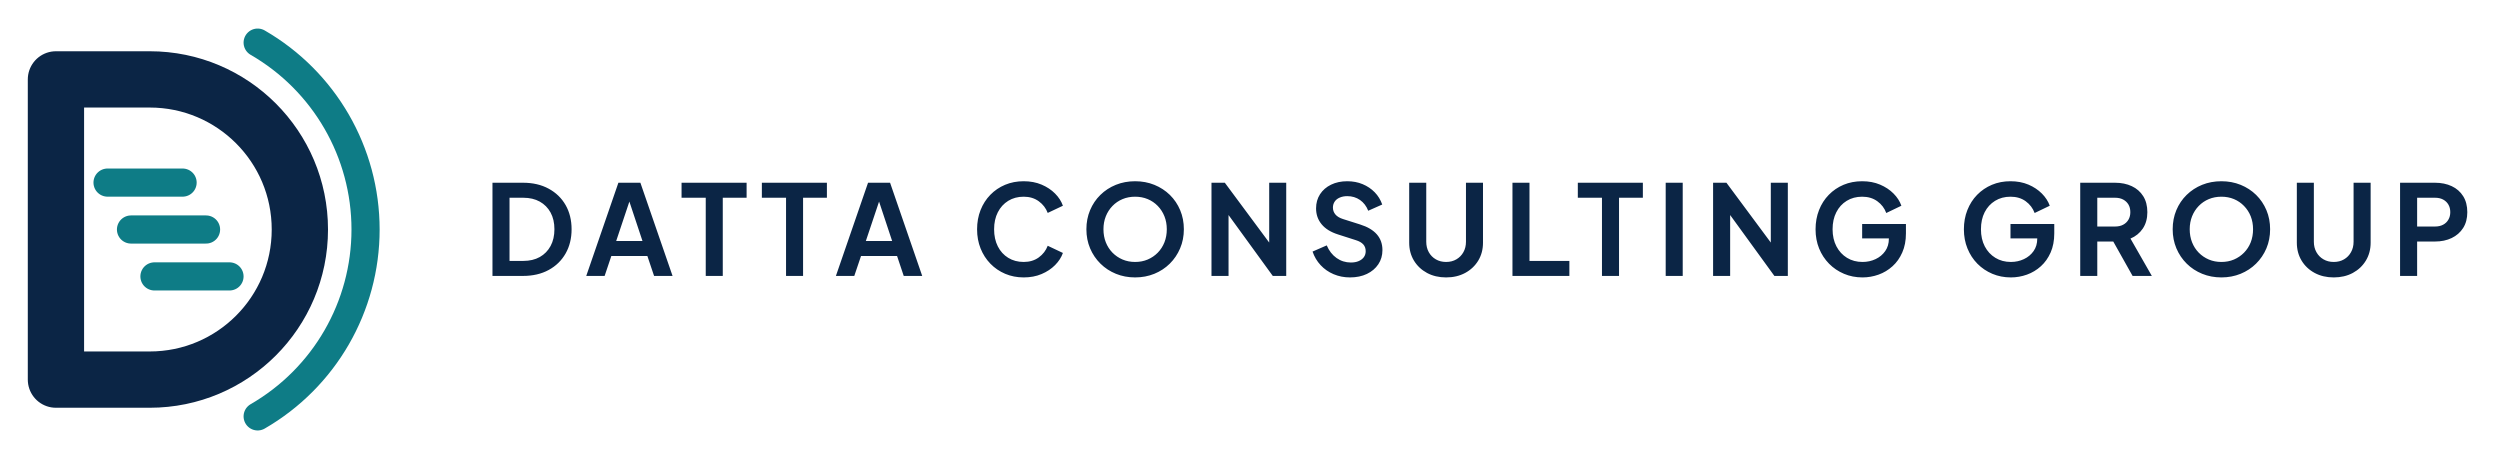
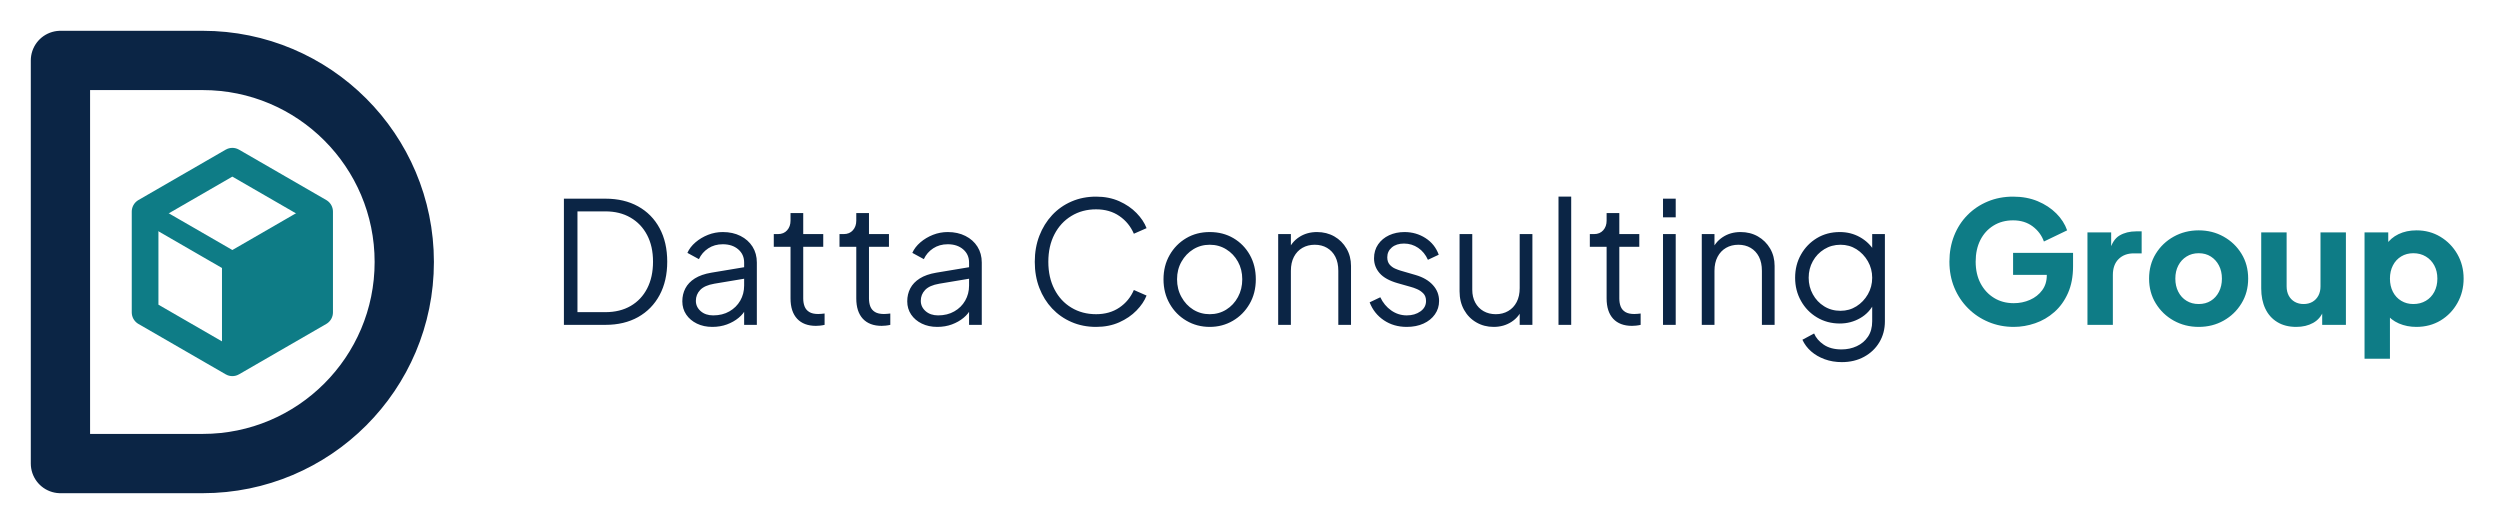
- <svg xmlns="http://www.w3.org/2000/svg" viewBox="-8 -8 719.49 132" width="719.49" height="132" role="img" aria-label="Datta Consulting Group">
-   <g transform="scale(1.35) translate(-20 -7)">
-     <g fill="none" stroke-linecap="round" stroke-linejoin="round">
-       <path d="M26 18H46A32 32 0 0 1 46 82H26Z" stroke="#0B2545" stroke-width="12" />
-       <path d="M37 40H53M42 50H58M47 60H63" stroke="#0E7C86" stroke-width="6" />
-       <path d="M69 10.16A46 46 0 0 1 69 89.84" stroke="#0E7C86" stroke-width="6" />
+ <svg xmlns="http://www.w3.org/2000/svg" viewBox="-8 -8 649.44 136" width="649.44" height="136" role="img" aria-label="Datta Consulting Group">
+   <g transform="scale(1.54) translate(-19 -11)">
+     <g stroke-linecap="round" stroke-linejoin="round">
+       <path d="M24 16H48A34 34 0 0 1 48 84H24Z" fill="none" stroke="#0B2545" stroke-width="10" />
+       <path d="M53 50L67.72 41.5L67.72 58.5L53 67Z" fill="#0E7C86" />
+       <path d="M53 33L67.72 41.5L67.72 58.5L53 67L38.28 58.5L38.28 41.5Z" fill="none" stroke="#0E7C86" stroke-width="4.5" />
+       <path d="M38.28 41.5L53 50L67.72 41.5M53 50L53 67" fill="none" stroke="#0E7C86" stroke-width="3.5" />
    </g>
  </g>
-   <path transform="translate(131.16 71.41)" d="M2.57 0V-26.82H11.34Q15.6 -26.82 18.74 -25.11Q21.89 -23.41 23.62 -20.39Q25.34 -17.37 25.34 -13.42Q25.34 -9.49 23.62 -6.46Q21.89 -3.42 18.74 -1.71Q15.6 0 11.34 0H2.57ZM7.48 -4.32H11.45Q14.18 -4.32 16.19 -5.44Q18.19 -6.57 19.3 -8.62Q20.4 -10.66 20.4 -13.44Q20.4 -16.22 19.29 -18.25Q18.18 -20.27 16.18 -21.39Q14.18 -22.5 11.45 -22.5H7.48V-4.32ZM29.56 0 38.81 -26.82H45.14L54.4 0H49.08L47.15 -5.74H36.78L34.85 0H29.56ZM38.18 -10.06H45.74L41.3 -23.42H42.65L38.18 -10.06ZM63.95 0V-22.5H56.99V-26.82H75.71V-22.5H68.85V0H63.95ZM87.06 0V-22.5H80.1V-26.82H98.82V-22.5H91.96V0H87.06ZM101.41 0 110.66 -26.82H117L126.25 0H120.93L119.01 -5.74H108.64L106.7 0H101.41ZM110.03 -10.06H117.59L113.16 -23.42H114.51L110.03 -10.06ZM155.45 0.43Q152.58 0.43 150.13 -0.61Q147.69 -1.65 145.88 -3.51Q144.06 -5.38 143.05 -7.9Q142.04 -10.42 142.04 -13.42Q142.04 -16.42 143.04 -18.95Q144.04 -21.48 145.85 -23.34Q147.66 -25.2 150.11 -26.23Q152.55 -27.25 155.45 -27.25Q158.32 -27.25 160.6 -26.28Q162.89 -25.31 164.48 -23.71Q166.07 -22.11 166.74 -20.2L162.37 -18.13Q161.6 -20.17 159.8 -21.48Q158 -22.8 155.45 -22.8Q152.93 -22.8 151 -21.61Q149.08 -20.42 148.01 -18.32Q146.94 -16.23 146.94 -13.42Q146.94 -10.62 148.01 -8.5Q149.08 -6.39 151 -5.21Q152.93 -4.02 155.45 -4.02Q158 -4.02 159.8 -5.33Q161.6 -6.64 162.37 -8.68L166.74 -6.61Q166.07 -4.71 164.48 -3.11Q162.89 -1.51 160.6 -0.54Q158.32 0.43 155.45 0.43ZM187.52 0.43Q184.55 0.43 182 -0.61Q179.45 -1.65 177.55 -3.53Q175.64 -5.41 174.57 -7.93Q173.5 -10.46 173.5 -13.43Q173.5 -16.4 174.56 -18.92Q175.62 -21.45 177.52 -23.31Q179.42 -25.18 181.98 -26.22Q184.53 -27.25 187.52 -27.25Q190.52 -27.25 193.07 -26.21Q195.62 -25.17 197.53 -23.31Q199.43 -21.44 200.49 -18.92Q201.55 -16.4 201.55 -13.43Q201.55 -10.46 200.47 -7.93Q199.4 -5.41 197.5 -3.53Q195.6 -1.65 193.05 -0.61Q190.49 0.43 187.52 0.43ZM187.52 -4.02Q189.49 -4.02 191.14 -4.72Q192.8 -5.43 194.04 -6.69Q195.28 -7.96 195.96 -9.67Q196.64 -11.39 196.64 -13.43Q196.64 -15.45 195.96 -17.16Q195.28 -18.86 194.04 -20.14Q192.8 -21.42 191.14 -22.11Q189.49 -22.8 187.52 -22.8Q185.56 -22.8 183.91 -22.11Q182.25 -21.42 181.01 -20.14Q179.77 -18.86 179.09 -17.16Q178.41 -15.45 178.41 -13.43Q178.41 -11.39 179.09 -9.67Q179.77 -7.96 181.01 -6.69Q182.25 -5.43 183.91 -4.72Q185.57 -4.02 187.52 -4.02ZM209.5 0V-26.82H213.34L228.08 -6.95L226.11 -6.54V-26.82H231.01V0H227.14L212.6 -20.02L214.41 -20.42V0H209.5ZM249.35 0.43Q246.83 0.43 244.64 -0.5Q242.46 -1.43 240.9 -3.11Q239.34 -4.79 238.59 -7.01L242.67 -8.79Q243.66 -6.46 245.49 -5.16Q247.32 -3.86 249.62 -3.86Q250.92 -3.86 251.87 -4.27Q252.82 -4.68 253.35 -5.4Q253.88 -6.13 253.88 -7.11Q253.88 -8.31 253.18 -9.08Q252.48 -9.85 251.06 -10.29L245.91 -11.94Q242.79 -12.93 241.2 -14.86Q239.6 -16.79 239.6 -19.44Q239.6 -21.75 240.74 -23.51Q241.88 -25.27 243.91 -26.26Q245.94 -27.25 248.57 -27.25Q250.98 -27.25 253 -26.41Q255.02 -25.57 256.48 -24.07Q257.93 -22.58 258.64 -20.55L254.61 -18.76Q253.83 -20.75 252.24 -21.86Q250.65 -22.96 248.58 -22.96Q247.36 -22.96 246.42 -22.55Q245.47 -22.15 244.96 -21.4Q244.45 -20.65 244.45 -19.66Q244.45 -18.54 245.17 -17.68Q245.89 -16.83 247.35 -16.37L252.27 -14.81Q255.49 -13.8 257.1 -11.95Q258.7 -10.11 258.7 -7.42Q258.7 -5.12 257.51 -3.35Q256.32 -1.57 254.22 -0.57Q252.13 0.43 249.35 0.43ZM277.02 0.43Q273.93 0.43 271.53 -0.86Q269.13 -2.16 267.76 -4.42Q266.4 -6.68 266.4 -9.56V-26.82H271.31V-9.83Q271.31 -8.15 272.04 -6.83Q272.78 -5.51 274.07 -4.77Q275.36 -4.02 277.02 -4.02Q278.7 -4.02 279.98 -4.77Q281.26 -5.51 282 -6.83Q282.74 -8.15 282.74 -9.83V-26.82H287.64V-9.56Q287.64 -6.68 286.28 -4.42Q284.91 -2.16 282.51 -0.86Q280.12 0.43 277.02 0.43ZM296.12 0V-26.82H301.02V-4.32H312.5V0H296.12ZM321.88 0V-22.5H314.93V-26.82H333.65V-22.5H326.79V0H321.88ZM340.22 0V-26.82H345.12V0H340.22ZM353.86 0V-26.82H357.7L372.44 -6.95L370.47 -6.54V-26.82H375.37V0H371.5L356.96 -20.02L358.77 -20.42V0H353.86ZM396.86 0.43Q393.99 0.43 391.54 -0.61Q389.08 -1.65 387.24 -3.51Q385.4 -5.38 384.37 -7.9Q383.35 -10.42 383.35 -13.42Q383.35 -16.42 384.35 -18.95Q385.34 -21.48 387.16 -23.34Q388.97 -25.2 391.41 -26.23Q393.86 -27.25 396.76 -27.25Q399.63 -27.25 401.91 -26.28Q404.2 -25.31 405.79 -23.71Q407.38 -22.11 408.05 -20.2L403.7 -18.11Q402.94 -20.18 401.13 -21.49Q399.33 -22.8 396.76 -22.8Q394.24 -22.8 392.31 -21.61Q390.38 -20.42 389.32 -18.32Q388.25 -16.23 388.25 -13.42Q388.25 -10.62 389.36 -8.5Q390.47 -6.39 392.4 -5.21Q394.34 -4.02 396.86 -4.02Q398.9 -4.02 400.63 -4.84Q402.35 -5.65 403.4 -7.15Q404.45 -8.65 404.45 -10.7V-12.74L406.69 -10.8H396.76V-14.94H409.36V-12.25Q409.36 -9.13 408.31 -6.76Q407.27 -4.38 405.49 -2.78Q403.71 -1.17 401.47 -0.37Q399.23 0.43 396.86 0.43ZM439.56 0.43Q436.69 0.43 434.23 -0.61Q431.77 -1.65 429.93 -3.51Q428.09 -5.38 427.07 -7.9Q426.04 -10.42 426.04 -13.42Q426.04 -16.42 427.04 -18.95Q428.04 -21.48 429.85 -23.34Q431.67 -25.2 434.11 -26.23Q436.55 -27.25 439.45 -27.25Q442.32 -27.25 444.61 -26.28Q446.89 -25.31 448.48 -23.71Q450.07 -22.11 450.75 -20.2L446.4 -18.11Q445.63 -20.18 443.83 -21.49Q442.03 -22.8 439.45 -22.8Q436.93 -22.8 435.01 -21.61Q433.08 -20.42 432.01 -18.32Q430.95 -16.23 430.95 -13.42Q430.95 -10.62 432.05 -8.5Q433.16 -6.39 435.1 -5.21Q437.04 -4.02 439.56 -4.02Q441.59 -4.02 443.32 -4.84Q445.05 -5.65 446.1 -7.15Q447.15 -8.65 447.15 -10.7V-12.74L449.39 -10.8H439.45V-14.94H452.05V-12.25Q452.05 -9.13 451.01 -6.76Q449.96 -4.38 448.19 -2.78Q446.41 -1.17 444.17 -0.37Q441.93 0.43 439.56 0.43ZM459.52 0V-26.82H469.52Q472.26 -26.82 474.36 -25.83Q476.46 -24.85 477.65 -22.95Q478.84 -21.06 478.84 -18.34Q478.84 -15.58 477.53 -13.63Q476.21 -11.68 473.98 -10.75L480.13 0H474.59L467.98 -11.77L471.17 -9.9H464.43V0H459.52ZM464.43 -14.22H469.58Q470.91 -14.22 471.88 -14.74Q472.85 -15.25 473.4 -16.19Q473.94 -17.12 473.94 -18.35Q473.94 -19.61 473.4 -20.54Q472.85 -21.46 471.88 -21.98Q470.91 -22.5 469.58 -22.5H464.43V-14.22ZM500.15 0.43Q497.18 0.43 494.63 -0.61Q492.07 -1.65 490.17 -3.53Q488.27 -5.41 487.2 -7.93Q486.13 -10.46 486.13 -13.43Q486.13 -16.4 487.18 -18.92Q488.24 -21.45 490.14 -23.31Q492.05 -25.18 494.6 -26.22Q497.15 -27.25 500.15 -27.25Q503.14 -27.25 505.7 -26.21Q508.25 -25.17 510.15 -23.31Q512.05 -21.44 513.11 -18.92Q514.17 -16.4 514.17 -13.43Q514.17 -10.46 513.1 -7.93Q512.03 -5.41 510.12 -3.53Q508.22 -1.65 505.67 -0.61Q503.12 0.43 500.15 0.43ZM500.15 -4.02Q502.11 -4.02 503.77 -4.72Q505.42 -5.43 506.66 -6.69Q507.91 -7.96 508.59 -9.67Q509.26 -11.39 509.26 -13.43Q509.26 -15.45 508.59 -17.16Q507.91 -18.86 506.66 -20.14Q505.42 -21.42 503.77 -22.11Q502.11 -22.8 500.15 -22.8Q498.19 -22.8 496.53 -22.11Q494.87 -21.42 493.63 -20.14Q492.39 -18.86 491.71 -17.16Q491.03 -15.45 491.03 -13.43Q491.03 -11.39 491.71 -9.67Q492.39 -7.96 493.63 -6.69Q494.87 -5.43 496.53 -4.72Q498.19 -4.02 500.15 -4.02ZM532.48 0.43Q529.39 0.43 526.99 -0.86Q524.58 -2.16 523.22 -4.42Q521.86 -6.68 521.86 -9.56V-26.82H526.76V-9.83Q526.76 -8.15 527.5 -6.83Q528.24 -5.51 529.53 -4.77Q530.82 -4.02 532.48 -4.02Q534.16 -4.02 535.44 -4.77Q536.72 -5.51 537.45 -6.83Q538.19 -8.15 538.19 -9.83V-26.82H543.1V-9.56Q543.1 -6.68 541.73 -4.42Q540.37 -2.16 537.97 -0.86Q535.57 0.43 532.48 0.43ZM551.57 0V-26.82H561.6Q564.34 -26.82 566.44 -25.83Q568.54 -24.85 569.73 -22.95Q570.92 -21.06 570.92 -18.34Q570.92 -15.68 569.72 -13.79Q568.51 -11.9 566.41 -10.9Q564.32 -9.9 561.6 -9.9H556.48V0H551.57ZM556.48 -14.22H561.66Q562.99 -14.22 563.96 -14.74Q564.93 -15.25 565.47 -16.19Q566.02 -17.12 566.02 -18.35Q566.02 -19.61 565.47 -20.54Q564.93 -21.46 563.96 -21.98Q562.99 -22.5 561.66 -22.5H556.48V-14.22Z" fill="#0B2545" />
+   <path transform="translate(134.62 76.39)" d="M3.87 0V-32.78H14.65Q19.54 -32.78 23.14 -30.78Q26.75 -28.78 28.73 -25.1Q30.71 -21.43 30.71 -16.41Q30.71 -11.44 28.73 -7.74Q26.75 -4.05 23.14 -2.02Q19.54 0 14.65 0H3.87ZM7.39 -3.3H14.65Q18.44 -3.3 21.21 -4.91Q23.98 -6.51 25.5 -9.46Q27.02 -12.41 27.02 -16.41Q27.02 -20.42 25.48 -23.34Q23.94 -26.27 21.16 -27.87Q18.39 -29.48 14.65 -29.48H7.39V-3.3ZM42.42 0.53Q40.17 0.53 38.41 -0.33Q36.65 -1.19 35.64 -2.68Q34.63 -4.18 34.63 -6.12Q34.63 -7.96 35.42 -9.48Q36.21 -11 37.88 -12.06Q39.56 -13.11 42.15 -13.55L51.39 -15.09V-12.1L42.94 -10.69Q40.39 -10.25 39.27 -9.06Q38.15 -7.88 38.15 -6.25Q38.15 -4.66 39.4 -3.56Q40.66 -2.46 42.64 -2.46Q45.06 -2.46 46.86 -3.5Q48.66 -4.53 49.68 -6.29Q50.69 -8.05 50.69 -10.21V-16.19Q50.69 -18.3 49.15 -19.62Q47.61 -20.94 45.14 -20.94Q42.99 -20.94 41.36 -19.87Q39.73 -18.79 38.94 -17.07L35.95 -18.7Q36.61 -20.2 38.04 -21.43Q39.47 -22.66 41.32 -23.39Q43.16 -24.11 45.14 -24.11Q47.74 -24.11 49.74 -23.1Q51.74 -22.09 52.87 -20.31Q53.99 -18.52 53.99 -16.19V0H50.69V-4.71L51.17 -4.22Q50.56 -2.9 49.26 -1.83Q47.96 -0.75 46.22 -0.11Q44.48 0.53 42.42 0.53ZM69.34 0.26Q66.18 0.26 64.46 -1.58Q62.74 -3.43 62.74 -6.86V-20.28H58.39V-23.58H59.49Q60.98 -23.58 61.86 -24.57Q62.74 -25.56 62.74 -27.06V-29.04H66.04V-23.58H71.24V-20.28H66.04V-6.86Q66.04 -5.68 66.4 -4.77Q66.75 -3.87 67.61 -3.34Q68.46 -2.82 69.92 -2.82Q70.27 -2.82 70.75 -2.86Q71.24 -2.9 71.59 -2.95V0Q71.06 0.13 70.4 0.2Q69.74 0.26 69.34 0.26ZM86.42 0.26Q83.25 0.26 81.53 -1.58Q79.82 -3.43 79.82 -6.86V-20.28H75.46V-23.58H76.56Q78.06 -23.58 78.94 -24.57Q79.82 -25.56 79.82 -27.06V-29.04H83.12V-23.58H88.31V-20.28H83.12V-6.86Q83.12 -5.68 83.47 -4.77Q83.82 -3.87 84.68 -3.34Q85.54 -2.82 86.99 -2.82Q87.34 -2.82 87.82 -2.86Q88.31 -2.9 88.66 -2.95V0Q88.13 0.13 87.47 0.2Q86.81 0.26 86.42 0.26ZM100.85 0.53Q98.6 0.53 96.84 -0.33Q95.08 -1.19 94.07 -2.68Q93.06 -4.18 93.06 -6.12Q93.06 -7.96 93.85 -9.48Q94.64 -11 96.32 -12.06Q97.99 -13.11 100.58 -13.55L109.82 -15.09V-12.1L101.38 -10.69Q98.82 -10.25 97.7 -9.06Q96.58 -7.88 96.58 -6.25Q96.58 -4.66 97.83 -3.56Q99.09 -2.46 101.07 -2.46Q103.49 -2.46 105.29 -3.5Q107.1 -4.53 108.11 -6.29Q109.12 -8.05 109.12 -10.21V-16.19Q109.12 -18.3 107.58 -19.62Q106.04 -20.94 103.58 -20.94Q101.42 -20.94 99.79 -19.87Q98.16 -18.79 97.37 -17.07L94.38 -18.7Q95.04 -20.2 96.47 -21.43Q97.9 -22.66 99.75 -23.39Q101.6 -24.11 103.58 -24.11Q106.17 -24.11 108.17 -23.1Q110.18 -22.09 111.3 -20.31Q112.42 -18.52 112.42 -16.19V0H109.12V-4.71L109.6 -4.22Q108.99 -2.9 107.69 -1.83Q106.39 -0.75 104.65 -0.11Q102.92 0.53 100.85 0.53ZM142.12 0.53Q138.64 0.53 135.74 -0.73Q132.84 -1.98 130.7 -4.25Q128.57 -6.51 127.38 -9.59Q126.19 -12.67 126.19 -16.37Q126.19 -20.06 127.38 -23.14Q128.57 -26.22 130.7 -28.51Q132.84 -30.8 135.74 -32.05Q138.64 -33.31 142.12 -33.31Q145.46 -33.31 148.13 -32.12Q150.79 -30.93 152.61 -29.06Q154.44 -27.19 155.23 -25.12L151.93 -23.67Q150.7 -26.53 148.17 -28.27Q145.64 -30.01 142.12 -30.01Q138.51 -30.01 135.7 -28.29Q132.88 -26.58 131.3 -23.52Q129.71 -20.46 129.71 -16.37Q129.71 -12.32 131.3 -9.24Q132.88 -6.16 135.7 -4.47Q138.51 -2.77 142.12 -2.77Q145.64 -2.77 148.17 -4.49Q150.7 -6.2 151.93 -9.06L155.23 -7.61Q154.44 -5.59 152.61 -3.72Q150.79 -1.85 148.13 -0.66Q145.46 0.53 142.12 0.53ZM171.64 0.53Q168.3 0.53 165.57 -1.08Q162.84 -2.68 161.24 -5.48Q159.63 -8.27 159.63 -11.84Q159.63 -15.36 161.22 -18.13Q162.8 -20.9 165.51 -22.51Q168.21 -24.11 171.64 -24.11Q175.08 -24.11 177.78 -22.53Q180.49 -20.94 182.05 -18.17Q183.61 -15.4 183.61 -11.84Q183.61 -8.23 181.98 -5.43Q180.36 -2.64 177.65 -1.06Q174.94 0.53 171.64 0.53ZM171.64 -2.77Q174.02 -2.77 175.93 -3.96Q177.85 -5.15 178.97 -7.22Q180.09 -9.28 180.09 -11.84Q180.09 -14.39 178.97 -16.41Q177.85 -18.44 175.93 -19.62Q174.02 -20.81 171.64 -20.81Q169.27 -20.81 167.35 -19.62Q165.44 -18.44 164.3 -16.41Q163.15 -14.39 163.15 -11.84Q163.15 -9.28 164.3 -7.22Q165.44 -5.15 167.35 -3.96Q169.27 -2.77 171.64 -2.77ZM189.42 0V-23.58H192.72V-19.01L191.97 -19.18Q192.85 -21.47 194.85 -22.79Q196.86 -24.11 199.5 -24.11Q202 -24.11 204.01 -22.97Q206.01 -21.82 207.17 -19.82Q208.34 -17.82 208.34 -15.31V0H205.04V-14.04Q205.04 -16.19 204.27 -17.69Q203.5 -19.18 202.11 -20Q200.73 -20.81 198.92 -20.81Q197.12 -20.81 195.71 -20Q194.3 -19.18 193.51 -17.67Q192.72 -16.15 192.72 -14.04V0H189.42ZM222.82 0.53Q219.43 0.53 216.88 -1.19Q214.32 -2.9 213.18 -5.85L215.95 -7.17Q216.96 -5.02 218.79 -3.74Q220.62 -2.46 222.82 -2.46Q224.93 -2.46 226.38 -3.5Q227.83 -4.53 227.83 -6.2Q227.83 -7.44 227.13 -8.16Q226.42 -8.89 225.5 -9.28Q224.58 -9.68 223.87 -9.86L220.48 -10.82Q217.23 -11.75 215.78 -13.42Q214.32 -15.09 214.32 -17.29Q214.32 -19.36 215.38 -20.9Q216.44 -22.44 218.24 -23.28Q220.04 -24.11 222.24 -24.11Q225.24 -24.11 227.68 -22.55Q230.12 -20.99 231.13 -18.22L228.32 -16.9Q227.44 -18.88 225.79 -20Q224.14 -21.12 222.11 -21.12Q220.13 -21.12 218.94 -20.11Q217.76 -19.1 217.76 -17.56Q217.76 -16.37 218.37 -15.66Q218.99 -14.96 219.8 -14.61Q220.62 -14.26 221.23 -14.08L225.15 -12.94Q228.01 -12.1 229.61 -10.34Q231.22 -8.58 231.22 -6.2Q231.22 -4.27 230.14 -2.73Q229.06 -1.19 227.17 -0.33Q225.28 0.53 222.82 0.53ZM245.39 0.53Q242.92 0.53 240.9 -0.64Q238.88 -1.8 237.71 -3.89Q236.54 -5.98 236.54 -8.71V-23.58H239.84V-9.11Q239.84 -7.22 240.61 -5.79Q241.38 -4.36 242.77 -3.56Q244.16 -2.77 245.96 -2.77Q247.76 -2.77 249.17 -3.59Q250.58 -4.4 251.37 -5.92Q252.16 -7.44 252.16 -9.55V-23.58H255.46V0H252.16V-4.58L252.91 -4.4Q252.08 -2.11 250.05 -0.79Q248.03 0.53 245.39 0.53ZM262.24 0V-33.31H265.54V0H262.24ZM281.34 0.26Q278.17 0.26 276.45 -1.58Q274.74 -3.43 274.74 -6.86V-20.28H270.38V-23.58H271.48Q272.98 -23.58 273.86 -24.57Q274.74 -25.56 274.74 -27.06V-29.04H278.04V-23.58H283.23V-20.28H278.04V-6.86Q278.04 -5.68 278.39 -4.77Q278.74 -3.87 279.6 -3.34Q280.46 -2.82 281.91 -2.82Q282.26 -2.82 282.74 -2.86Q283.23 -2.9 283.58 -2.95V0Q283.05 0.13 282.39 0.2Q281.73 0.26 281.34 0.26ZM289.39 0V-23.58H292.69V0H289.39ZM289.39 -27.94V-32.78H292.69V-27.94H289.39ZM299.46 0V-23.58H302.76V-19.01L302.02 -19.18Q302.9 -21.47 304.9 -22.79Q306.9 -24.11 309.54 -24.11Q312.05 -24.11 314.05 -22.97Q316.05 -21.82 317.22 -19.82Q318.38 -17.82 318.38 -15.31V0H315.08V-14.04Q315.08 -16.19 314.31 -17.69Q313.54 -19.18 312.16 -20Q310.77 -20.81 308.97 -20.81Q307.16 -20.81 305.76 -20Q304.35 -19.18 303.56 -17.67Q302.76 -16.15 302.76 -14.04V0H299.46ZM335.85 9.68Q333.43 9.68 331.39 8.93Q329.34 8.18 327.87 6.89Q326.39 5.59 325.6 3.87L328.64 2.24Q329.34 3.92 331.14 5.15Q332.95 6.38 335.76 6.38Q337.92 6.38 339.72 5.54Q341.53 4.71 342.63 3.08Q343.73 1.45 343.73 -0.92V-6.16L344.26 -5.68Q343.02 -3.12 340.6 -1.74Q338.18 -0.35 335.32 -0.35Q332.02 -0.35 329.38 -1.94Q326.74 -3.52 325.23 -6.23Q323.71 -8.93 323.71 -12.23Q323.71 -15.58 325.23 -18.26Q326.74 -20.94 329.36 -22.53Q331.98 -24.11 335.32 -24.11Q338.18 -24.11 340.54 -22.79Q342.89 -21.47 344.26 -19.23L343.73 -18.3V-23.58H347.03V-0.92Q347.03 2.11 345.6 4.51Q344.17 6.91 341.64 8.29Q339.11 9.68 335.85 9.68ZM335.5 -3.65Q337.79 -3.65 339.64 -4.82Q341.48 -5.98 342.61 -7.94Q343.73 -9.9 343.73 -12.23Q343.73 -14.56 342.61 -16.52Q341.48 -18.48 339.64 -19.65Q337.79 -20.81 335.5 -20.81Q333.17 -20.81 331.28 -19.65Q329.38 -18.48 328.31 -16.54Q327.23 -14.61 327.23 -12.23Q327.23 -9.9 328.31 -7.94Q329.38 -5.98 331.25 -4.82Q333.12 -3.65 335.5 -3.65Z" fill="#0B2545" />
+   <path transform="translate(496.47 76.39)" d="M18.66 0.53Q15.14 0.53 12.1 -0.75Q9.06 -2.02 6.78 -4.31Q4.49 -6.6 3.21 -9.68Q1.94 -12.76 1.94 -16.41Q1.94 -20.06 3.17 -23.17Q4.4 -26.27 6.64 -28.53Q8.89 -30.8 11.9 -32.05Q14.92 -33.31 18.48 -33.31Q22.04 -33.31 24.88 -32.12Q27.72 -30.93 29.7 -28.95Q31.68 -26.97 32.52 -24.55L26.49 -21.65Q25.65 -24.02 23.56 -25.59Q21.47 -27.15 18.48 -27.15Q15.58 -27.15 13.38 -25.78Q11.18 -24.42 9.97 -22.02Q8.76 -19.62 8.76 -16.41Q8.76 -13.2 10.03 -10.78Q11.31 -8.36 13.53 -7Q15.75 -5.63 18.66 -5.63Q20.9 -5.63 22.86 -6.49Q24.82 -7.35 26.03 -8.98Q27.24 -10.6 27.24 -12.89V-15.62L30.36 -12.98H18.48V-18.7H34.06V-15.22Q34.06 -11.22 32.74 -8.25Q31.42 -5.28 29.19 -3.32Q26.97 -1.36 24.22 -0.42Q21.47 0.53 18.66 0.53ZM37.8 0V-24.02H43.96V-18.26L43.52 -19.1Q44.31 -22.13 46.13 -23.21Q47.96 -24.29 50.47 -24.29H51.88V-18.57H49.81Q47.39 -18.57 45.89 -17.09Q44.4 -15.62 44.4 -12.94V0H37.8ZM66.7 0.53Q63.14 0.53 60.21 -1.1Q57.29 -2.73 55.55 -5.57Q53.81 -8.4 53.81 -12.01Q53.81 -15.66 55.55 -18.48Q57.29 -21.3 60.21 -22.92Q63.14 -24.55 66.7 -24.55Q70.27 -24.55 73.17 -22.92Q76.08 -21.3 77.81 -18.48Q79.55 -15.66 79.55 -12.01Q79.55 -8.4 77.81 -5.57Q76.08 -2.73 73.17 -1.1Q70.27 0.53 66.7 0.53ZM66.7 -5.41Q68.51 -5.41 69.85 -6.25Q71.19 -7.08 71.96 -8.58Q72.73 -10.08 72.73 -12.01Q72.73 -13.95 71.96 -15.42Q71.19 -16.9 69.85 -17.75Q68.51 -18.61 66.7 -18.61Q64.9 -18.61 63.54 -17.75Q62.17 -16.9 61.4 -15.42Q60.63 -13.95 60.63 -12.01Q60.63 -10.08 61.4 -8.58Q62.17 -7.08 63.54 -6.25Q64.9 -5.41 66.7 -5.41ZM92.05 0.53Q89.14 0.53 87.1 -0.73Q85.05 -1.98 84 -4.22Q82.94 -6.47 82.94 -9.46V-24.02H89.54V-9.99Q89.54 -8.62 90.09 -7.59Q90.64 -6.56 91.65 -5.98Q92.66 -5.41 93.94 -5.41Q95.26 -5.41 96.25 -5.98Q97.24 -6.56 97.79 -7.59Q98.34 -8.62 98.34 -9.99V-24.02H104.94V0H98.78V-4.75L99.13 -3.7Q98.3 -1.54 96.43 -0.51Q94.56 0.53 92.05 0.53ZM109.78 8.8V-24.02H115.94V-19.45L115.37 -20.77Q116.56 -22.57 118.6 -23.56Q120.65 -24.55 123.29 -24.55Q126.72 -24.55 129.49 -22.88Q132.26 -21.21 133.89 -18.37Q135.52 -15.53 135.52 -12.01Q135.52 -8.54 133.91 -5.68Q132.31 -2.82 129.54 -1.14Q126.76 0.53 123.24 0.53Q120.78 0.53 118.69 -0.37Q116.6 -1.28 115.32 -3.04L116.38 -4.4V8.8H109.78ZM122.45 -5.41Q124.3 -5.41 125.71 -6.25Q127.12 -7.08 127.91 -8.58Q128.7 -10.08 128.7 -12.01Q128.7 -13.95 127.91 -15.42Q127.12 -16.9 125.71 -17.75Q124.3 -18.61 122.45 -18.61Q120.69 -18.61 119.31 -17.78Q117.92 -16.94 117.15 -15.44Q116.38 -13.95 116.38 -12.01Q116.38 -10.08 117.15 -8.58Q117.92 -7.08 119.31 -6.25Q120.69 -5.41 122.45 -5.41Z" fill="#0E7C86" />
</svg>
